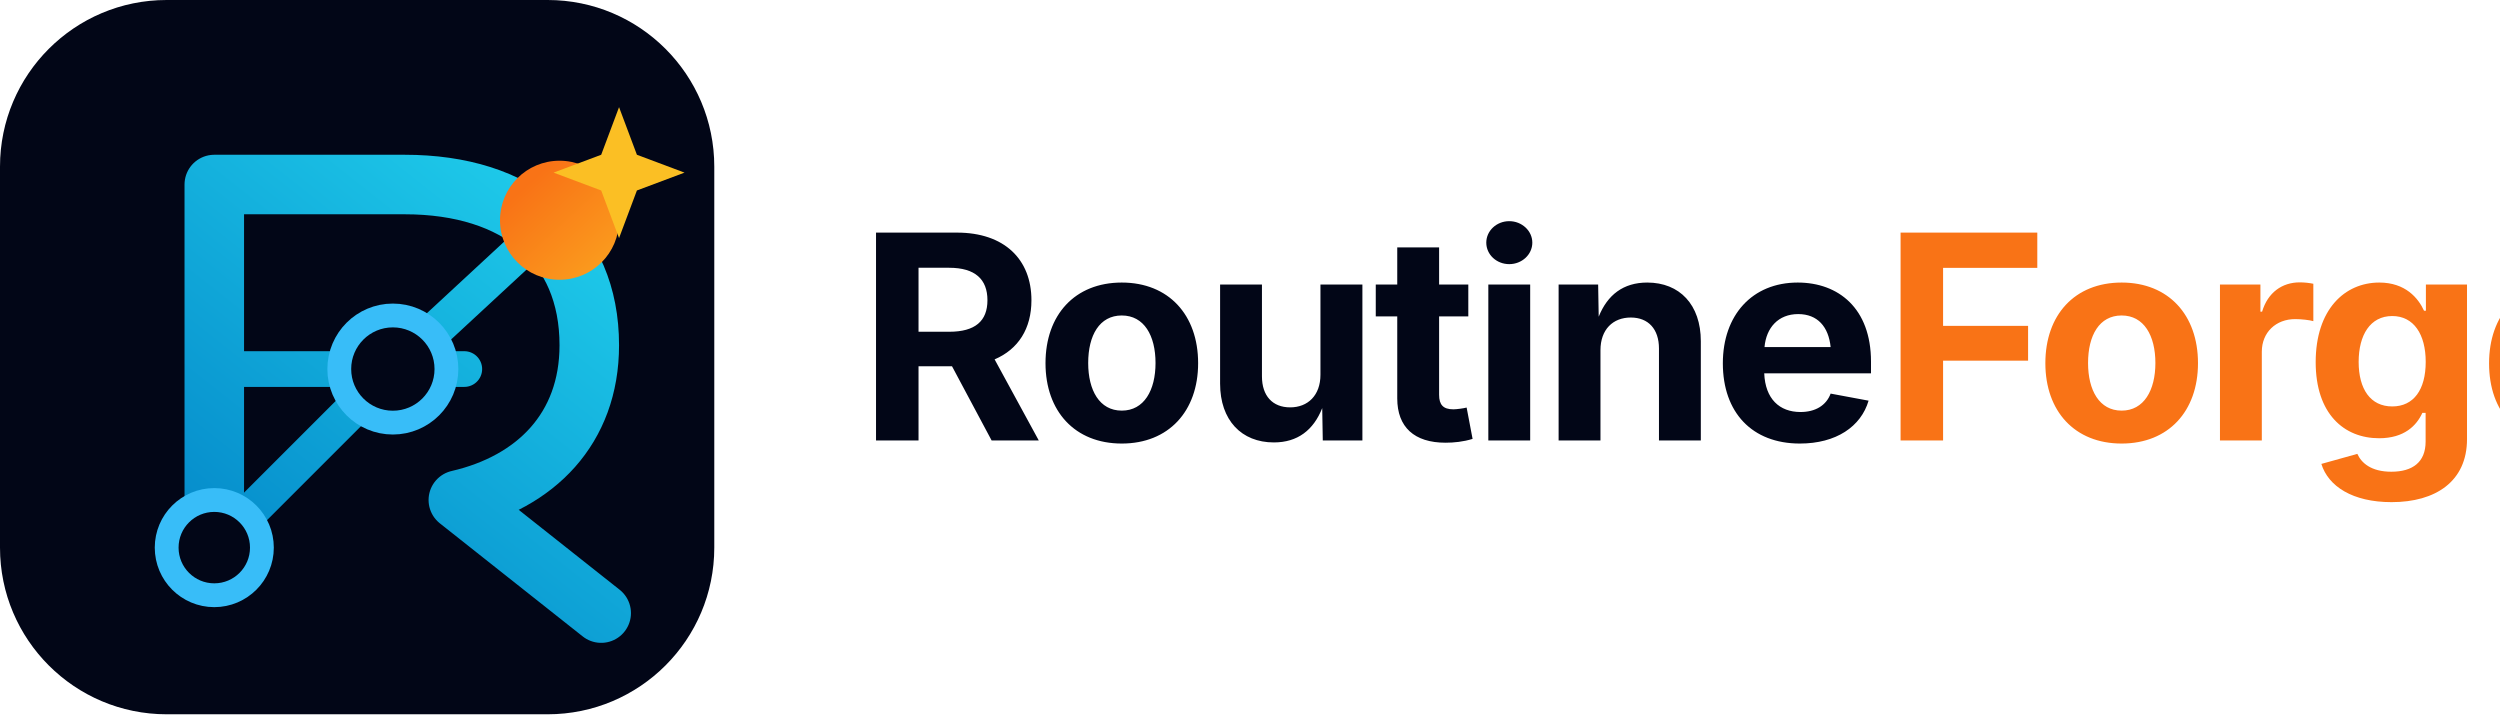
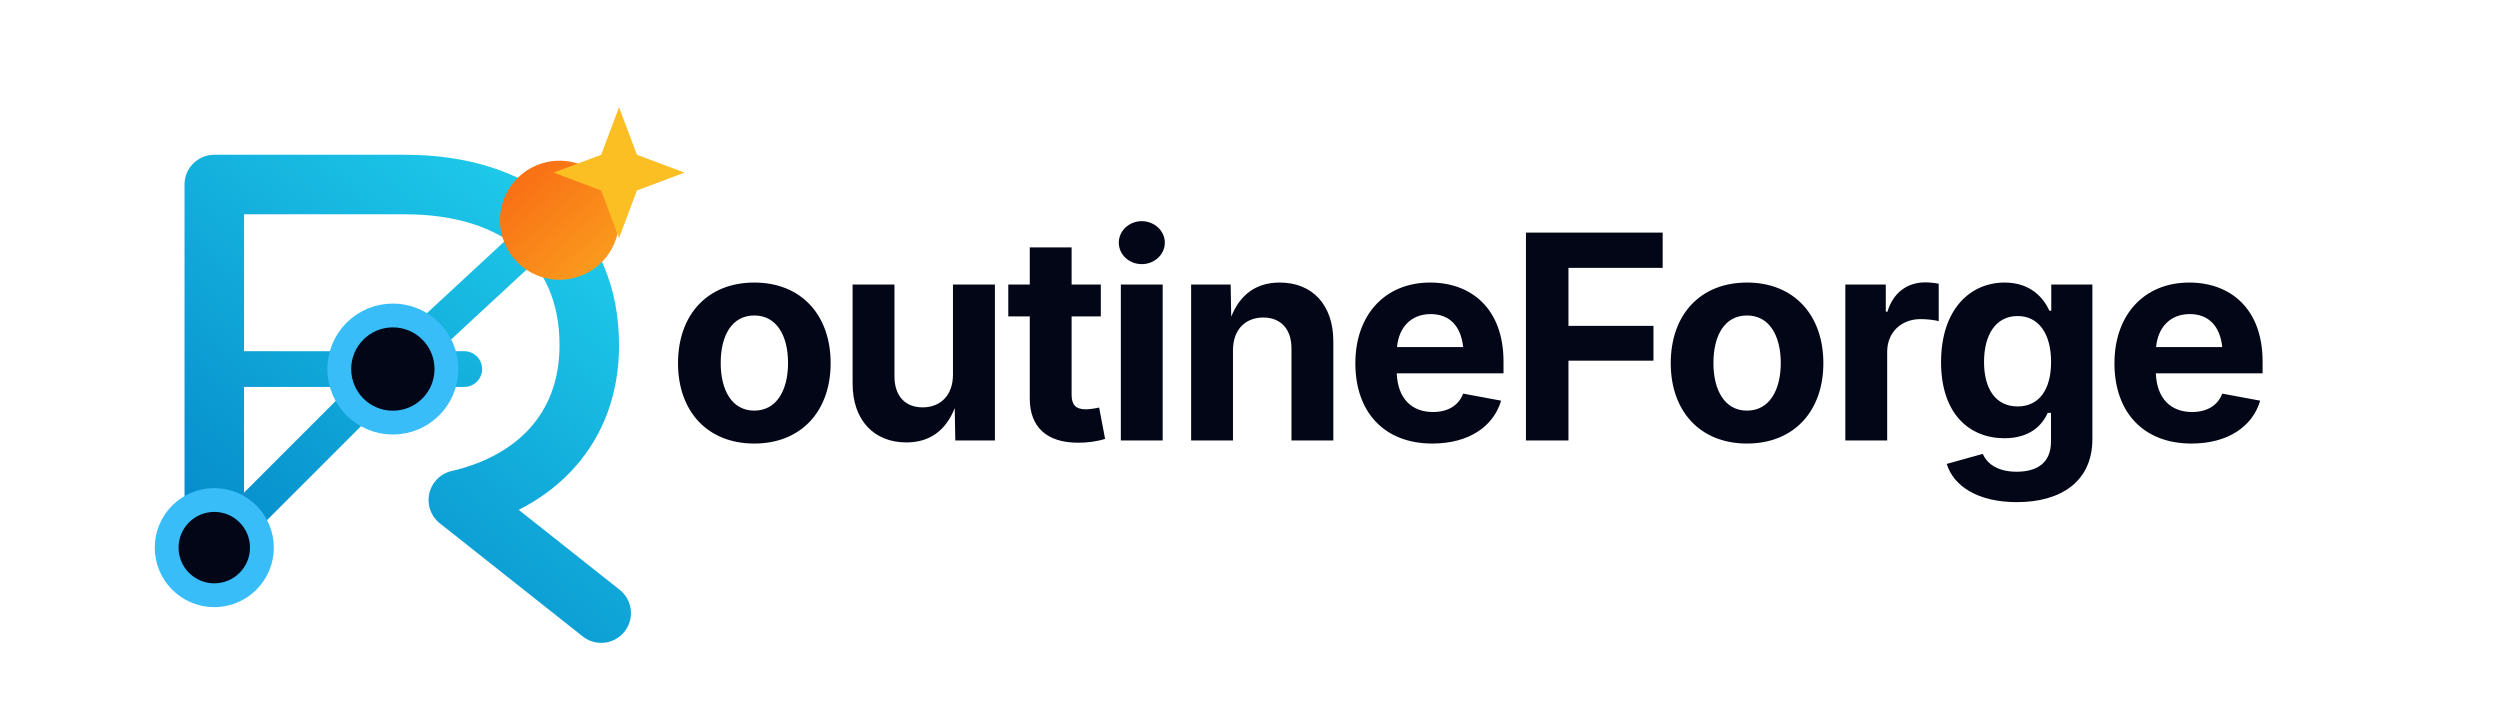
<svg xmlns="http://www.w3.org/2000/svg" viewBox="0 0 420 120" fill="none">
  <defs>
    <linearGradient id="sky" x1="32" y1="101" x2="96" y2="20" gradientUnits="userSpaceOnUse">
      <stop stop-color="#0284C7" />
      <stop offset="1" stop-color="#22D3EE" />
    </linearGradient>
    <linearGradient id="forge" x1="94" y1="26" x2="118" y2="52" gradientUnits="userSpaceOnUse">
      <stop stop-color="#F97316" />
      <stop offset="1" stop-color="#FBBF24" />
    </linearGradient>
  </defs>
-   <rect width="120" height="120" rx="28" fill="#020617" />
  <path d="M36 92V31h32c19 0 31 10 31 27 0 14-9 23-22 26l24 19" stroke="url(#sky)" stroke-width="10" stroke-linecap="round" stroke-linejoin="round" />
  <path d="M36 62h42M36 92l30-30 27-25" stroke="url(#sky)" stroke-width="6" stroke-linecap="round" stroke-linejoin="round" />
  <circle cx="36" cy="92" r="8" fill="#020617" stroke="#38BDF8" stroke-width="4" />
  <circle cx="66" cy="62" r="9" fill="#020617" stroke="#38BDF8" stroke-width="4" />
  <circle cx="94" cy="37" r="10" fill="url(#forge)" />
  <path d="m104 18 3 8 8 3-8 3-3 8-3-8-8-3 8-3 3-8Z" fill="#FBBF24" />
-   <text x="144" y="74" font-family="Inter, ui-sans-serif, system-ui, sans-serif" font-size="48" font-weight="700" fill="#020617" letter-spacing="-1.2">Routine<tspan fill="#f97316">Forge</tspan>
-   </text>
+   <text x="112" y="74" font-family="Inter, ui-sans-serif, system-ui, sans-serif" font-size="48" font-weight="700" fill="#020617" letter-spacing="-1.2">outineForge</text>
</svg>
